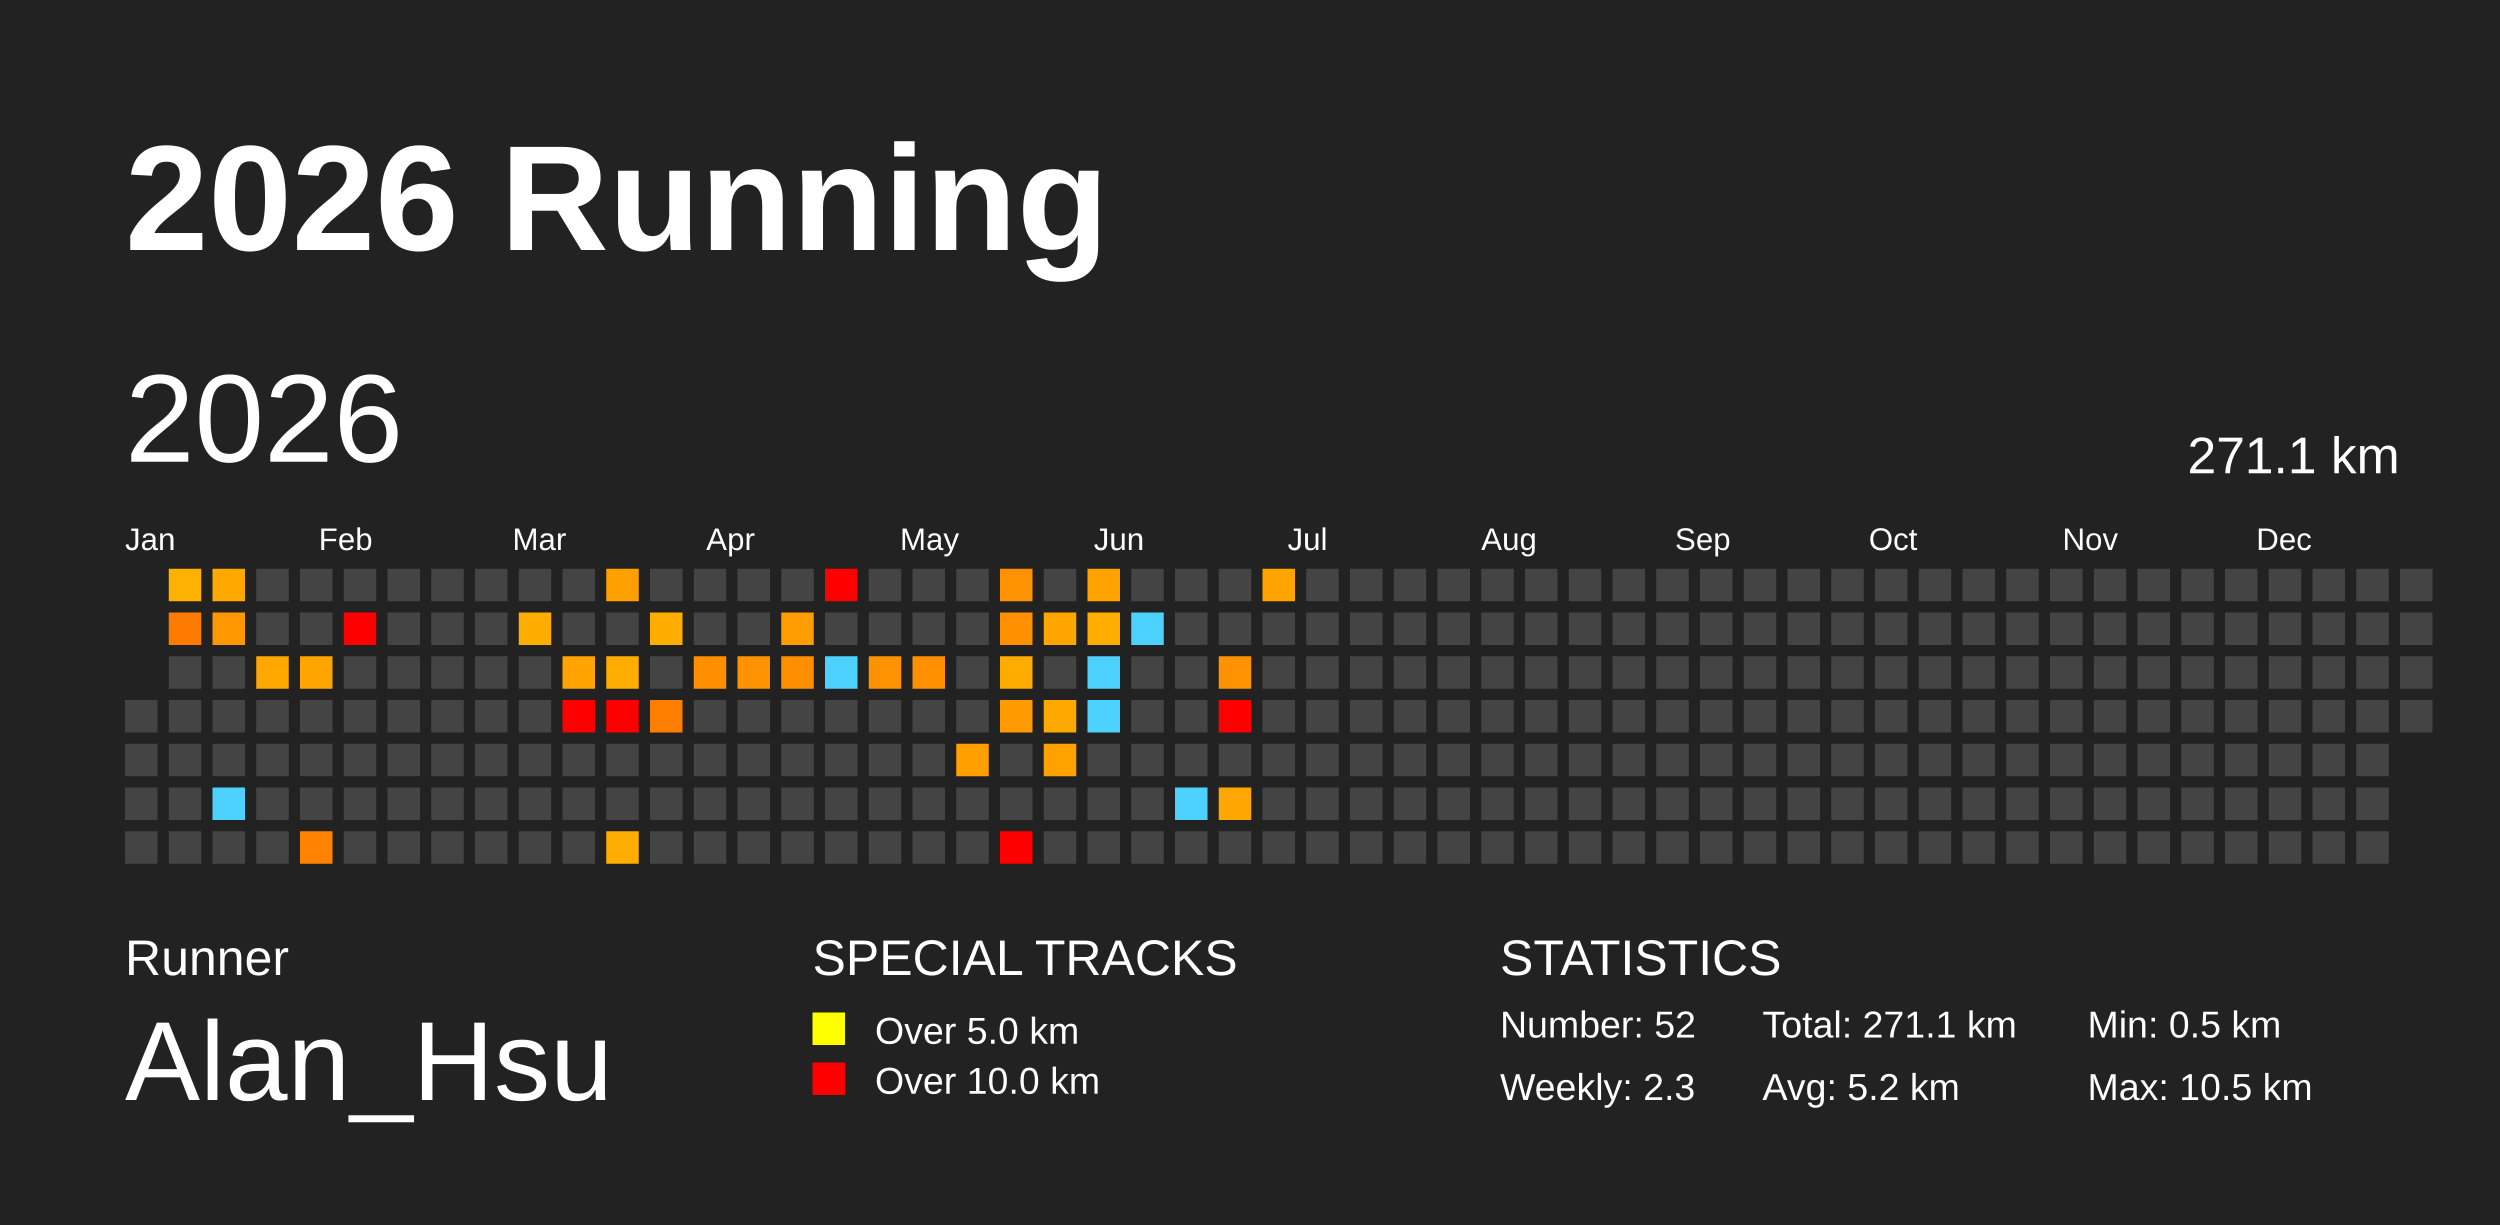
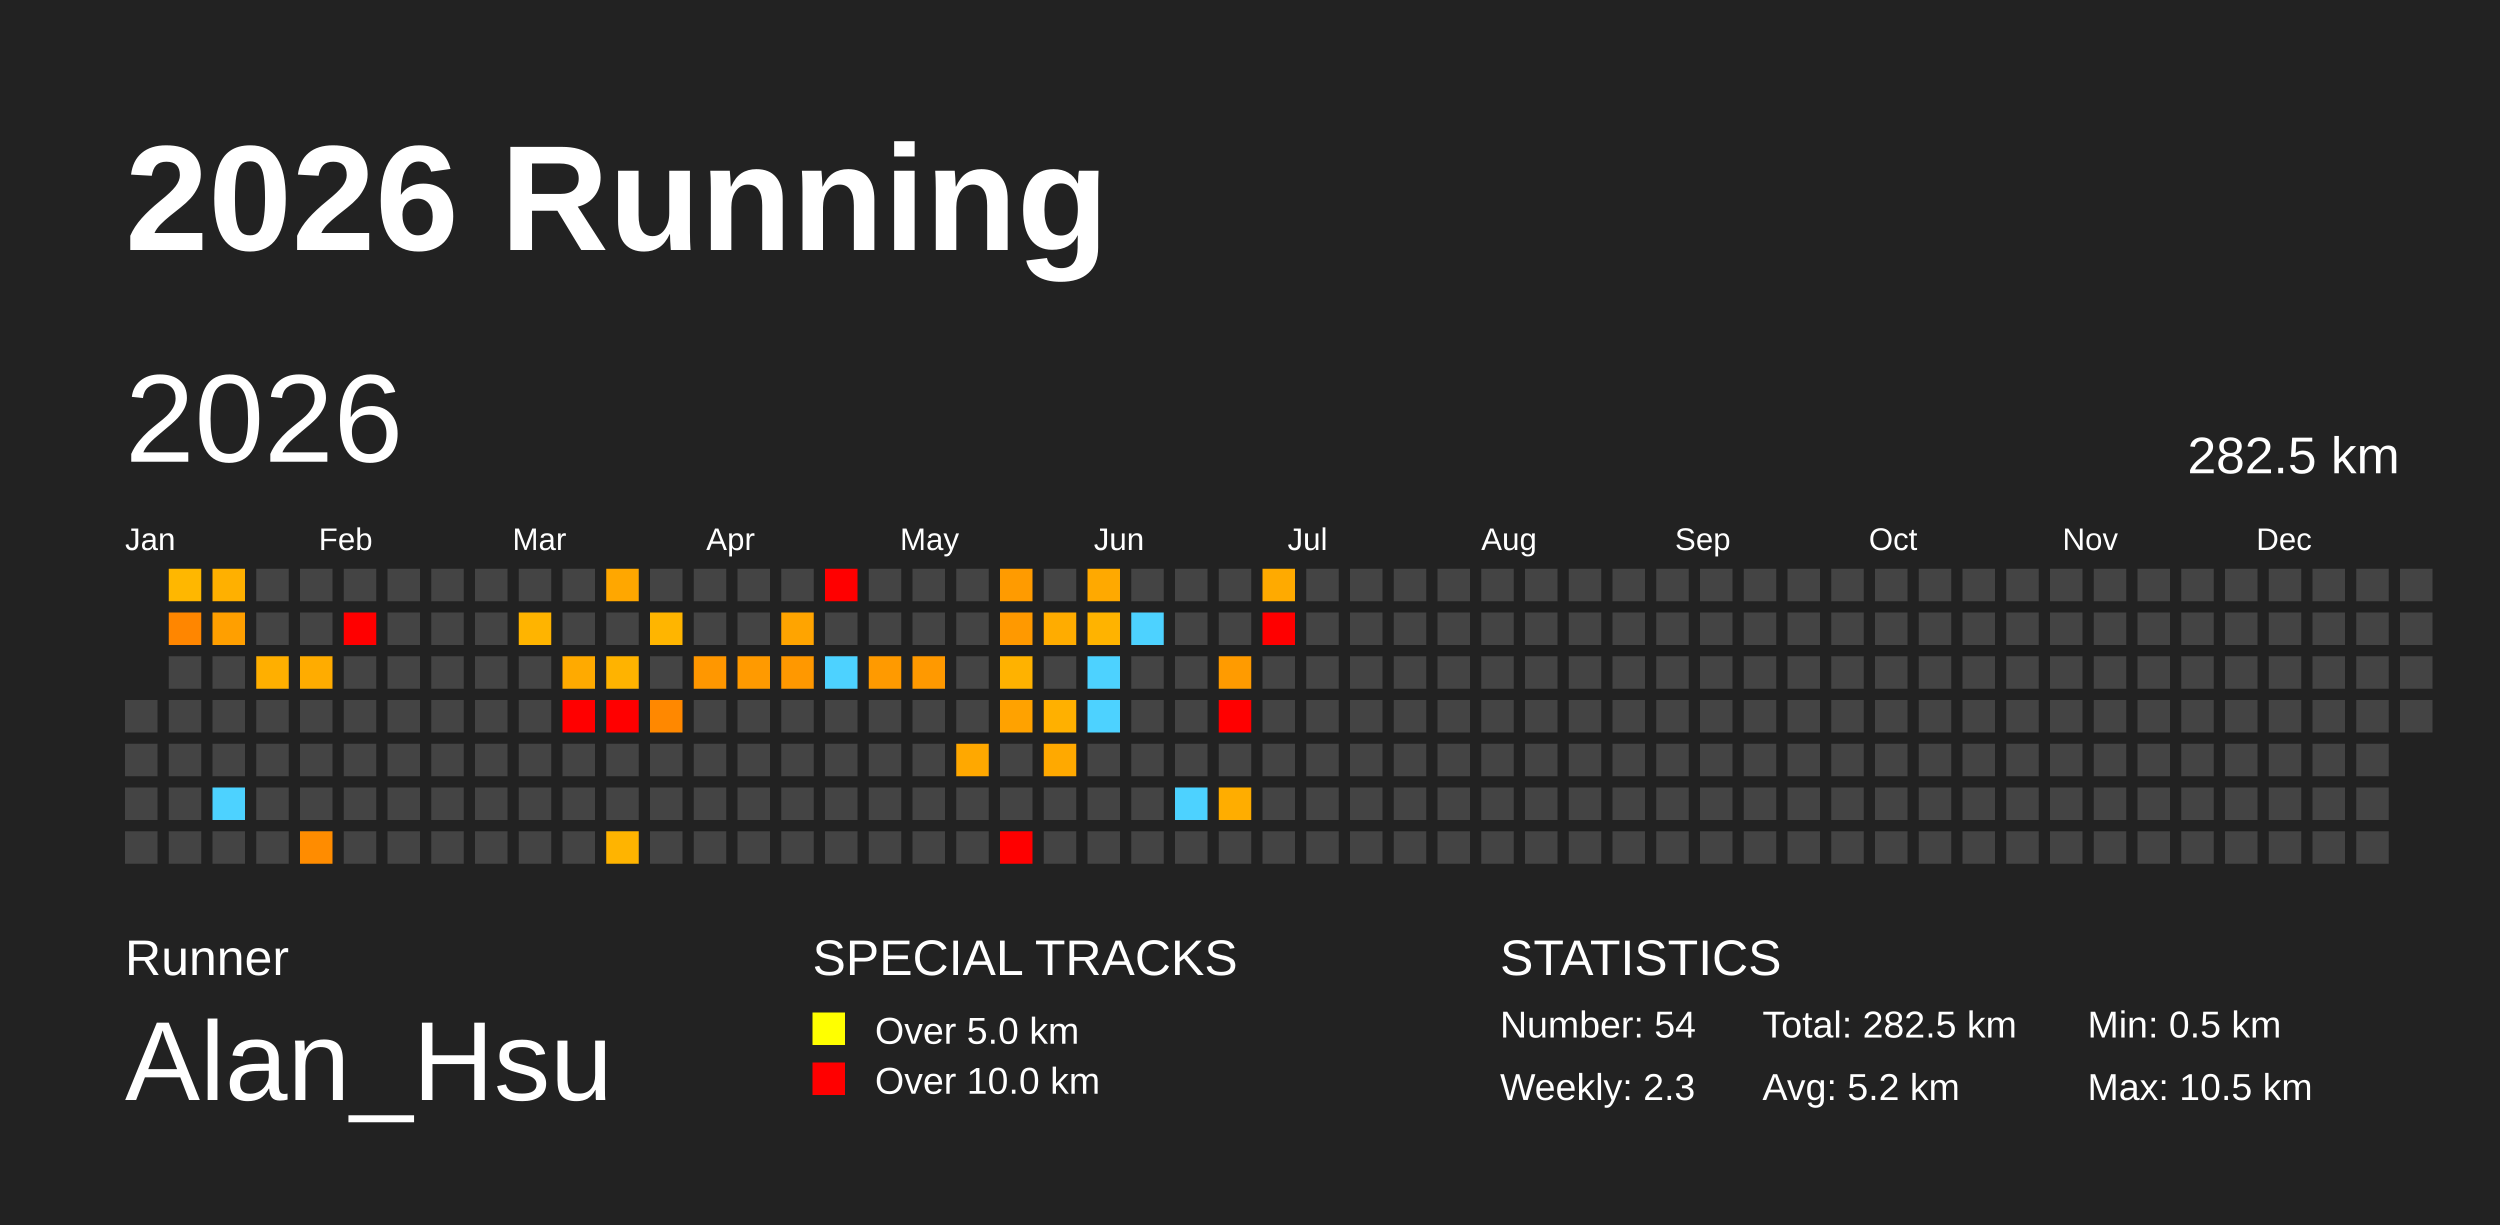
<svg xmlns="http://www.w3.org/2000/svg" baseProfile="full" height="98mm" version="1.1" viewBox="0,0,200,98" width="200mm">
  <defs />
  <rect fill="#222222" height="98" width="200" x="0" y="0" />
  <text fill="#FFFFFF" style="font-size:12px; font-family:Arial; font-weight:bold;" x="10" y="20">2026 Running</text>
  <text fill="#FFFFFF" style="font-size:4px; font-family:Arial" x="10" y="78">Runner</text>
  <text fill="#FFFFFF" style="font-size:9px; font-family:Arial" x="10" y="88">Alan_Hsu</text>
  <text fill="#FFFFFF" style="font-size:4px; font-family:Arial" x="65" y="78">SPECIAL TRACKS</text>
  <rect fill="yellow" height="2.6" width="2.6" x="65" y="81" />
  <text fill="#FFFFFF" style="font-size:3px; font-family:Arial" x="70" y="83.5">Over 5.0 km</text>
  <rect fill="red" height="2.6" width="2.6" x="65" y="85" />
  <text fill="#FFFFFF" style="font-size:3px; font-family:Arial" x="70" y="87.5">Over 10.0 km</text>
  <text fill="#FFFFFF" style="font-size:4px; font-family:Arial" x="120" y="78">STATISTICS</text>
-   <text fill="#FFFFFF" style="font-size:3px; font-family:Arial" x="120" y="83">Number: 52</text>
+   <text fill="#FFFFFF" style="font-size:3px; font-family:Arial" x="120" y="83">Number: 54</text>
  <text fill="#FFFFFF" style="font-size:3px; font-family:Arial" x="120" y="88">Weekly: 2.3</text>
-   <text fill="#FFFFFF" style="font-size:3px; font-family:Arial" x="141" y="83">Total: 271.1 km</text>
+   <text fill="#FFFFFF" style="font-size:3px; font-family:Arial" x="141" y="83">Total: 282.5 km</text>
  <text fill="#FFFFFF" style="font-size:3px; font-family:Arial" x="141" y="88">Avg: 5.2 km</text>
  <text fill="#FFFFFF" style="font-size:3px; font-family:Arial" x="167" y="83">Min: 0.5 km</text>
  <text fill="#FFFFFF" style="font-size:3px; font-family:Arial" x="167" y="88">Max: 10.5 km</text>
  <text dominant-baseline="hanging" fill="#FFFFFF" style="font-size:10.0px; font-family:Arial;" x="10" y="30">2026</text>
-   <text dominant-baseline="hanging" fill="#FFFFFF" style="font-size:4.125px; font-family:Arial;" x="175" y="35">271.1 km</text>
+   <text dominant-baseline="hanging" fill="#FFFFFF" style="font-size:4.125px; font-family:Arial;" x="175" y="35">282.5 km</text>
  <text fill="#FFFFFF" style="font-size:2.5px; font-family:Arial" x="10.0" y="44">Jan</text>
  <text fill="#FFFFFF" style="font-size:2.5px; font-family:Arial" x="25.5" y="44">Feb</text>
  <text fill="#FFFFFF" style="font-size:2.5px; font-family:Arial" x="41.0" y="44">Mar</text>
  <text fill="#FFFFFF" style="font-size:2.5px; font-family:Arial" x="56.5" y="44">Apr</text>
  <text fill="#FFFFFF" style="font-size:2.5px; font-family:Arial" x="72.0" y="44">May</text>
  <text fill="#FFFFFF" style="font-size:2.5px; font-family:Arial" x="87.5" y="44">Jun</text>
  <text fill="#FFFFFF" style="font-size:2.5px; font-family:Arial" x="103.0" y="44">Jul</text>
  <text fill="#FFFFFF" style="font-size:2.5px; font-family:Arial" x="118.5" y="44">Aug</text>
  <text fill="#FFFFFF" style="font-size:2.5px; font-family:Arial" x="134.0" y="44">Sep</text>
  <text fill="#FFFFFF" style="font-size:2.5px; font-family:Arial" x="149.5" y="44">Oct</text>
  <text fill="#FFFFFF" style="font-size:2.5px; font-family:Arial" x="165.0" y="44">Nov</text>
  <text fill="#FFFFFF" style="font-size:2.5px; font-family:Arial" x="180.5" y="44">Dec</text>
  <rect fill="#444444" height="2.6" width="2.6" x="10.0" y="56.0" />
  <rect fill="#444444" height="2.6" width="2.6" x="10.0" y="59.5" />
  <rect fill="#444444" height="2.6" width="2.6" x="10.0" y="63.0" />
  <rect fill="#444444" height="2.6" width="2.6" x="10.0" y="66.5" />
-   <rect fill="#ffb100" height="2.6" width="2.6" x="13.5" y="45.5" />
-   <rect fill="#ff7b00" height="2.6" width="2.6" x="13.5" y="49.0" />
+   <rect fill="#ffb700" height="2.6" width="2.6" x="13.5" y="45.5" />
+   <rect fill="#ff8600" height="2.6" width="2.6" x="13.5" y="49.0" />
  <rect fill="#444444" height="2.6" width="2.6" x="13.5" y="52.5" />
  <rect fill="#444444" height="2.6" width="2.6" x="13.5" y="56.0" />
  <rect fill="#444444" height="2.6" width="2.6" x="13.5" y="59.5" />
  <rect fill="#444444" height="2.6" width="2.6" x="13.5" y="63.0" />
  <rect fill="#444444" height="2.6" width="2.6" x="13.5" y="66.5" />
-   <rect fill="#ffa900" height="2.6" width="2.6" x="17.0" y="45.5" />
-   <rect fill="#ff9700" height="2.6" width="2.6" x="17.0" y="49.0" />
+   <rect fill="#ffb000" height="2.6" width="2.6" x="17.0" y="45.5" />
+   <rect fill="#ff9f00" height="2.6" width="2.6" x="17.0" y="49.0" />
  <rect fill="#444444" height="2.6" width="2.6" x="17.0" y="52.5" />
  <rect fill="#444444" height="2.6" width="2.6" x="17.0" y="56.0" />
  <rect fill="#444444" height="2.6" width="2.6" x="17.0" y="59.5" />
  <rect fill="#4dd2ff" height="2.6" width="2.6" x="17.0" y="63.0" />
  <rect fill="#444444" height="2.6" width="2.6" x="17.0" y="66.5" />
  <rect fill="#444444" height="2.6" width="2.6" x="20.5" y="45.5" />
  <rect fill="#444444" height="2.6" width="2.6" x="20.5" y="49.0" />
-   <rect fill="#ffa800" height="2.6" width="2.6" x="20.5" y="52.5" />
+   <rect fill="#ffaf00" height="2.6" width="2.6" x="20.5" y="52.5" />
  <rect fill="#444444" height="2.6" width="2.6" x="20.5" y="56.0" />
  <rect fill="#444444" height="2.6" width="2.6" x="20.5" y="59.5" />
  <rect fill="#444444" height="2.6" width="2.6" x="20.5" y="63.0" />
  <rect fill="#444444" height="2.6" width="2.6" x="20.5" y="66.5" />
  <rect fill="#444444" height="2.6" width="2.6" x="24.0" y="45.5" />
  <rect fill="#444444" height="2.6" width="2.6" x="24.0" y="49.0" />
-   <rect fill="#ffa500" height="2.6" width="2.6" x="24.0" y="52.5" />
+   <rect fill="#ffac00" height="2.6" width="2.6" x="24.0" y="52.5" />
  <rect fill="#444444" height="2.6" width="2.6" x="24.0" y="56.0" />
  <rect fill="#444444" height="2.6" width="2.6" x="24.0" y="59.5" />
  <rect fill="#444444" height="2.6" width="2.6" x="24.0" y="63.0" />
-   <rect fill="#ff8200" height="2.6" width="2.6" x="24.0" y="66.5" />
+   <rect fill="#ff8c00" height="2.6" width="2.6" x="24.0" y="66.5" />
  <rect fill="#444444" height="2.6" width="2.6" x="27.5" y="45.5" />
  <rect fill="red" height="2.6" width="2.6" x="27.5" y="49.0" />
  <rect fill="#444444" height="2.6" width="2.6" x="27.5" y="52.5" />
  <rect fill="#444444" height="2.6" width="2.6" x="27.5" y="56.0" />
  <rect fill="#444444" height="2.6" width="2.6" x="27.5" y="59.5" />
  <rect fill="#444444" height="2.6" width="2.6" x="27.5" y="63.0" />
  <rect fill="#444444" height="2.6" width="2.6" x="27.5" y="66.5" />
  <rect fill="#444444" height="2.6" width="2.6" x="31.0" y="45.5" />
  <rect fill="#444444" height="2.6" width="2.6" x="31.0" y="49.0" />
  <rect fill="#444444" height="2.6" width="2.6" x="31.0" y="52.5" />
  <rect fill="#444444" height="2.6" width="2.6" x="31.0" y="56.0" />
  <rect fill="#444444" height="2.6" width="2.6" x="31.0" y="59.5" />
  <rect fill="#444444" height="2.6" width="2.6" x="31.0" y="63.0" />
  <rect fill="#444444" height="2.6" width="2.6" x="31.0" y="66.5" />
  <rect fill="#444444" height="2.6" width="2.6" x="34.5" y="45.5" />
  <rect fill="#444444" height="2.6" width="2.6" x="34.5" y="49.0" />
  <rect fill="#444444" height="2.6" width="2.6" x="34.5" y="52.5" />
  <rect fill="#444444" height="2.6" width="2.6" x="34.5" y="56.0" />
  <rect fill="#444444" height="2.6" width="2.6" x="34.5" y="59.5" />
  <rect fill="#444444" height="2.6" width="2.6" x="34.5" y="63.0" />
  <rect fill="#444444" height="2.6" width="2.6" x="34.5" y="66.5" />
  <rect fill="#444444" height="2.6" width="2.6" x="38.0" y="45.5" />
  <rect fill="#444444" height="2.6" width="2.6" x="38.0" y="49.0" />
  <rect fill="#444444" height="2.6" width="2.6" x="38.0" y="52.5" />
  <rect fill="#444444" height="2.6" width="2.6" x="38.0" y="56.0" />
  <rect fill="#444444" height="2.6" width="2.6" x="38.0" y="59.5" />
  <rect fill="#444444" height="2.6" width="2.6" x="38.0" y="63.0" />
  <rect fill="#444444" height="2.6" width="2.6" x="38.0" y="66.5" />
  <rect fill="#444444" height="2.6" width="2.6" x="41.5" y="45.5" />
-   <rect fill="#ffad00" height="2.6" width="2.6" x="41.5" y="49.0" />
+   <rect fill="#ffb400" height="2.6" width="2.6" x="41.5" y="49.0" />
  <rect fill="#444444" height="2.6" width="2.6" x="41.5" y="52.5" />
  <rect fill="#444444" height="2.6" width="2.6" x="41.5" y="56.0" />
  <rect fill="#444444" height="2.6" width="2.6" x="41.5" y="59.5" />
  <rect fill="#444444" height="2.6" width="2.6" x="41.5" y="63.0" />
  <rect fill="#444444" height="2.6" width="2.6" x="41.5" y="66.5" />
  <rect fill="#444444" height="2.6" width="2.6" x="45.0" y="45.5" />
  <rect fill="#444444" height="2.6" width="2.6" x="45.0" y="49.0" />
-   <rect fill="#ffa300" height="2.6" width="2.6" x="45.0" y="52.5" />
+   <rect fill="#ffaa00" height="2.6" width="2.6" x="45.0" y="52.5" />
  <rect fill="red" height="2.6" width="2.6" x="45.0" y="56.0" />
  <rect fill="#444444" height="2.6" width="2.6" x="45.0" y="59.5" />
  <rect fill="#444444" height="2.6" width="2.6" x="45.0" y="63.0" />
  <rect fill="#444444" height="2.6" width="2.6" x="45.0" y="66.5" />
-   <rect fill="#ffa000" height="2.6" width="2.6" x="48.5" y="45.5" />
+   <rect fill="#ffa700" height="2.6" width="2.6" x="48.5" y="45.5" />
  <rect fill="#444444" height="2.6" width="2.6" x="48.5" y="49.0" />
-   <rect fill="#ffac00" height="2.6" width="2.6" x="48.5" y="52.5" />
+   <rect fill="#ffb300" height="2.6" width="2.6" x="48.5" y="52.5" />
  <rect fill="red" height="2.6" width="2.6" x="48.5" y="56.0" />
  <rect fill="#444444" height="2.6" width="2.6" x="48.5" y="59.5" />
  <rect fill="#444444" height="2.6" width="2.6" x="48.5" y="63.0" />
-   <rect fill="#ffae00" height="2.6" width="2.6" x="48.5" y="66.5" />
+   <rect fill="#ffb400" height="2.6" width="2.6" x="48.5" y="66.5" />
  <rect fill="#444444" height="2.6" width="2.6" x="52.0" y="45.5" />
-   <rect fill="#ffae00" height="2.6" width="2.6" x="52.0" y="49.0" />
+   <rect fill="#ffb500" height="2.6" width="2.6" x="52.0" y="49.0" />
  <rect fill="#444444" height="2.6" width="2.6" x="52.0" y="52.5" />
-   <rect fill="#ff7e00" height="2.6" width="2.6" x="52.0" y="56.0" />
+   <rect fill="#ff8800" height="2.6" width="2.6" x="52.0" y="56.0" />
  <rect fill="#444444" height="2.6" width="2.6" x="52.0" y="59.5" />
  <rect fill="#444444" height="2.6" width="2.6" x="52.0" y="63.0" />
  <rect fill="#444444" height="2.6" width="2.6" x="52.0" y="66.5" />
  <rect fill="#444444" height="2.6" width="2.6" x="55.5" y="45.5" />
  <rect fill="#444444" height="2.6" width="2.6" x="55.5" y="49.0" />
-   <rect fill="#ff8e00" height="2.6" width="2.6" x="55.5" y="52.5" />
+   <rect fill="#ff9700" height="2.6" width="2.6" x="55.5" y="52.5" />
  <rect fill="#444444" height="2.6" width="2.6" x="55.5" y="56.0" />
  <rect fill="#444444" height="2.6" width="2.6" x="55.5" y="59.5" />
  <rect fill="#444444" height="2.6" width="2.6" x="55.5" y="63.0" />
  <rect fill="#444444" height="2.6" width="2.6" x="55.5" y="66.5" />
  <rect fill="#444444" height="2.6" width="2.6" x="59.0" y="45.5" />
  <rect fill="#444444" height="2.6" width="2.6" x="59.0" y="49.0" />
-   <rect fill="#ff9200" height="2.6" width="2.6" x="59.0" y="52.5" />
+   <rect fill="#ff9a00" height="2.6" width="2.6" x="59.0" y="52.5" />
  <rect fill="#444444" height="2.6" width="2.6" x="59.0" y="56.0" />
  <rect fill="#444444" height="2.6" width="2.6" x="59.0" y="59.5" />
  <rect fill="#444444" height="2.6" width="2.6" x="59.0" y="63.0" />
  <rect fill="#444444" height="2.6" width="2.6" x="59.0" y="66.5" />
  <rect fill="#444444" height="2.6" width="2.6" x="62.5" y="45.5" />
-   <rect fill="#ff9c00" height="2.6" width="2.6" x="62.5" y="49.0" />
-   <rect fill="#ff8f00" height="2.6" width="2.6" x="62.5" y="52.5" />
+   <rect fill="#ffa400" height="2.6" width="2.6" x="62.5" y="49.0" />
+   <rect fill="#ff9800" height="2.6" width="2.6" x="62.5" y="52.5" />
  <rect fill="#444444" height="2.6" width="2.6" x="62.5" y="56.0" />
  <rect fill="#444444" height="2.6" width="2.6" x="62.5" y="59.5" />
  <rect fill="#444444" height="2.6" width="2.6" x="62.5" y="63.0" />
  <rect fill="#444444" height="2.6" width="2.6" x="62.5" y="66.5" />
  <rect fill="red" height="2.6" width="2.6" x="66.0" y="45.5" />
  <rect fill="#444444" height="2.6" width="2.6" x="66.0" y="49.0" />
  <rect fill="#4dd2ff" height="2.6" width="2.6" x="66.0" y="52.5" />
  <rect fill="#444444" height="2.6" width="2.6" x="66.0" y="56.0" />
  <rect fill="#444444" height="2.6" width="2.6" x="66.0" y="59.5" />
  <rect fill="#444444" height="2.6" width="2.6" x="66.0" y="63.0" />
  <rect fill="#444444" height="2.6" width="2.6" x="66.0" y="66.5" />
  <rect fill="#444444" height="2.6" width="2.6" x="69.5" y="45.5" />
  <rect fill="#444444" height="2.6" width="2.6" x="69.5" y="49.0" />
-   <rect fill="#ff9200" height="2.6" width="2.6" x="69.5" y="52.5" />
+   <rect fill="#ff9a00" height="2.6" width="2.6" x="69.5" y="52.5" />
  <rect fill="#444444" height="2.6" width="2.6" x="69.5" y="56.0" />
  <rect fill="#444444" height="2.6" width="2.6" x="69.5" y="59.5" />
  <rect fill="#444444" height="2.6" width="2.6" x="69.5" y="63.0" />
  <rect fill="#444444" height="2.6" width="2.6" x="69.5" y="66.5" />
  <rect fill="#444444" height="2.6" width="2.6" x="73.0" y="45.5" />
  <rect fill="#444444" height="2.6" width="2.6" x="73.0" y="49.0" />
-   <rect fill="#ff9000" height="2.6" width="2.6" x="73.0" y="52.5" />
+   <rect fill="#ff9900" height="2.6" width="2.6" x="73.0" y="52.5" />
  <rect fill="#444444" height="2.6" width="2.6" x="73.0" y="56.0" />
  <rect fill="#444444" height="2.6" width="2.6" x="73.0" y="59.5" />
  <rect fill="#444444" height="2.6" width="2.6" x="73.0" y="63.0" />
  <rect fill="#444444" height="2.6" width="2.6" x="73.0" y="66.5" />
  <rect fill="#444444" height="2.6" width="2.6" x="76.5" y="45.5" />
  <rect fill="#444444" height="2.6" width="2.6" x="76.5" y="49.0" />
  <rect fill="#444444" height="2.6" width="2.6" x="76.5" y="52.5" />
  <rect fill="#444444" height="2.6" width="2.6" x="76.5" y="56.0" />
-   <rect fill="#ffa000" height="2.6" width="2.6" x="76.5" y="59.5" />
+   <rect fill="#ffa800" height="2.6" width="2.6" x="76.5" y="59.5" />
  <rect fill="#444444" height="2.6" width="2.6" x="76.5" y="63.0" />
  <rect fill="#444444" height="2.6" width="2.6" x="76.5" y="66.5" />
-   <rect fill="#ff9200" height="2.6" width="2.6" x="80.0" y="45.5" />
-   <rect fill="#ff9000" height="2.6" width="2.6" x="80.0" y="49.0" />
-   <rect fill="#ffab00" height="2.6" width="2.6" x="80.0" y="52.5" />
-   <rect fill="#ff9a00" height="2.6" width="2.6" x="80.0" y="56.0" />
+   <rect fill="#ff9b00" height="2.6" width="2.6" x="80.0" y="45.5" />
+   <rect fill="#ff9900" height="2.6" width="2.6" x="80.0" y="49.0" />
+   <rect fill="#ffb200" height="2.6" width="2.6" x="80.0" y="52.5" />
+   <rect fill="#ffa200" height="2.6" width="2.6" x="80.0" y="56.0" />
  <rect fill="#444444" height="2.6" width="2.6" x="80.0" y="59.5" />
  <rect fill="#444444" height="2.6" width="2.6" x="80.0" y="63.0" />
  <rect fill="red" height="2.6" width="2.6" x="80.0" y="66.5" />
  <rect fill="#444444" height="2.6" width="2.6" x="83.5" y="45.5" />
-   <rect fill="#ffa500" height="2.6" width="2.6" x="83.5" y="49.0" />
+   <rect fill="#ffac00" height="2.6" width="2.6" x="83.5" y="49.0" />
  <rect fill="#444444" height="2.6" width="2.6" x="83.5" y="52.5" />
-   <rect fill="#ffa900" height="2.6" width="2.6" x="83.5" y="56.0" />
-   <rect fill="#ffa200" height="2.6" width="2.6" x="83.5" y="59.5" />
+   <rect fill="#ffb000" height="2.6" width="2.6" x="83.5" y="56.0" />
+   <rect fill="#ffa900" height="2.6" width="2.6" x="83.5" y="59.5" />
  <rect fill="#444444" height="2.6" width="2.6" x="83.5" y="63.0" />
  <rect fill="#444444" height="2.6" width="2.6" x="83.5" y="66.5" />
-   <rect fill="#ffa200" height="2.6" width="2.6" x="87.0" y="45.5" />
-   <rect fill="#ffad00" height="2.6" width="2.6" x="87.0" y="49.0" />
+   <rect fill="#ffa900" height="2.6" width="2.6" x="87.0" y="45.5" />
+   <rect fill="#ffb300" height="2.6" width="2.6" x="87.0" y="49.0" />
  <rect fill="#4dd2ff" height="2.6" width="2.6" x="87.0" y="52.5" />
  <rect fill="#4dd2ff" height="2.6" width="2.6" x="87.0" y="56.0" />
  <rect fill="#444444" height="2.6" width="2.6" x="87.0" y="59.5" />
  <rect fill="#444444" height="2.6" width="2.6" x="87.0" y="63.0" />
  <rect fill="#444444" height="2.6" width="2.6" x="87.0" y="66.5" />
  <rect fill="#444444" height="2.6" width="2.6" x="90.5" y="45.5" />
  <rect fill="#4dd2ff" height="2.6" width="2.6" x="90.5" y="49.0" />
  <rect fill="#444444" height="2.6" width="2.6" x="90.5" y="52.5" />
  <rect fill="#444444" height="2.6" width="2.6" x="90.5" y="56.0" />
  <rect fill="#444444" height="2.6" width="2.6" x="90.5" y="59.5" />
  <rect fill="#444444" height="2.6" width="2.6" x="90.5" y="63.0" />
  <rect fill="#444444" height="2.6" width="2.6" x="90.5" y="66.5" />
  <rect fill="#444444" height="2.6" width="2.6" x="94.0" y="45.5" />
  <rect fill="#444444" height="2.6" width="2.6" x="94.0" y="49.0" />
  <rect fill="#444444" height="2.6" width="2.6" x="94.0" y="52.5" />
  <rect fill="#444444" height="2.6" width="2.6" x="94.0" y="56.0" />
  <rect fill="#444444" height="2.6" width="2.6" x="94.0" y="59.5" />
  <rect fill="#4dd2ff" height="2.6" width="2.6" x="94.0" y="63.0" />
  <rect fill="#444444" height="2.6" width="2.6" x="94.0" y="66.5" />
  <rect fill="#444444" height="2.6" width="2.6" x="97.5" y="45.5" />
  <rect fill="#444444" height="2.6" width="2.6" x="97.5" y="49.0" />
-   <rect fill="#ff9200" height="2.6" width="2.6" x="97.5" y="52.5" />
+   <rect fill="#ff9b00" height="2.6" width="2.6" x="97.5" y="52.5" />
  <rect fill="red" height="2.6" width="2.6" x="97.5" y="56.0" />
  <rect fill="#444444" height="2.6" width="2.6" x="97.5" y="59.5" />
-   <rect fill="#ffa600" height="2.6" width="2.6" x="97.5" y="63.0" />
+   <rect fill="#ffad00" height="2.6" width="2.6" x="97.5" y="63.0" />
  <rect fill="#444444" height="2.6" width="2.6" x="97.5" y="66.5" />
-   <rect fill="#ffa300" height="2.6" width="2.6" x="101.0" y="45.5" />
-   <rect fill="#444444" height="2.6" width="2.6" x="101.0" y="49.0" />
+   <rect fill="#ffaa00" height="2.6" width="2.6" x="101.0" y="45.5" />
+   <rect fill="red" height="2.6" width="2.6" x="101.0" y="49.0" />
  <rect fill="#444444" height="2.6" width="2.6" x="101.0" y="52.5" />
  <rect fill="#444444" height="2.6" width="2.6" x="101.0" y="56.0" />
  <rect fill="#444444" height="2.6" width="2.6" x="101.0" y="59.5" />
  <rect fill="#444444" height="2.6" width="2.6" x="101.0" y="63.0" />
  <rect fill="#444444" height="2.6" width="2.6" x="101.0" y="66.5" />
  <rect fill="#444444" height="2.6" width="2.6" x="104.5" y="45.5" />
  <rect fill="#444444" height="2.6" width="2.6" x="104.5" y="49.0" />
  <rect fill="#444444" height="2.6" width="2.6" x="104.5" y="52.5" />
  <rect fill="#444444" height="2.6" width="2.6" x="104.5" y="56.0" />
  <rect fill="#444444" height="2.6" width="2.6" x="104.5" y="59.5" />
  <rect fill="#444444" height="2.6" width="2.6" x="104.5" y="63.0" />
  <rect fill="#444444" height="2.6" width="2.6" x="104.5" y="66.5" />
  <rect fill="#444444" height="2.6" width="2.6" x="108.0" y="45.5" />
  <rect fill="#444444" height="2.6" width="2.6" x="108.0" y="49.0" />
  <rect fill="#444444" height="2.6" width="2.6" x="108.0" y="52.5" />
  <rect fill="#444444" height="2.6" width="2.6" x="108.0" y="56.0" />
  <rect fill="#444444" height="2.6" width="2.6" x="108.0" y="59.5" />
  <rect fill="#444444" height="2.6" width="2.6" x="108.0" y="63.0" />
  <rect fill="#444444" height="2.6" width="2.6" x="108.0" y="66.5" />
  <rect fill="#444444" height="2.6" width="2.6" x="111.5" y="45.5" />
  <rect fill="#444444" height="2.6" width="2.6" x="111.5" y="49.0" />
  <rect fill="#444444" height="2.6" width="2.6" x="111.5" y="52.5" />
  <rect fill="#444444" height="2.6" width="2.6" x="111.5" y="56.0" />
  <rect fill="#444444" height="2.6" width="2.6" x="111.5" y="59.5" />
  <rect fill="#444444" height="2.6" width="2.6" x="111.5" y="63.0" />
  <rect fill="#444444" height="2.6" width="2.6" x="111.5" y="66.5" />
  <rect fill="#444444" height="2.6" width="2.6" x="115.0" y="45.5" />
  <rect fill="#444444" height="2.6" width="2.6" x="115.0" y="49.0" />
  <rect fill="#444444" height="2.6" width="2.6" x="115.0" y="52.5" />
  <rect fill="#444444" height="2.6" width="2.6" x="115.0" y="56.0" />
  <rect fill="#444444" height="2.6" width="2.6" x="115.0" y="59.5" />
  <rect fill="#444444" height="2.6" width="2.6" x="115.0" y="63.0" />
  <rect fill="#444444" height="2.6" width="2.6" x="115.0" y="66.5" />
  <rect fill="#444444" height="2.6" width="2.6" x="118.5" y="45.5" />
  <rect fill="#444444" height="2.6" width="2.6" x="118.5" y="49.0" />
  <rect fill="#444444" height="2.6" width="2.6" x="118.5" y="52.5" />
  <rect fill="#444444" height="2.6" width="2.6" x="118.5" y="56.0" />
  <rect fill="#444444" height="2.6" width="2.6" x="118.5" y="59.5" />
  <rect fill="#444444" height="2.6" width="2.6" x="118.5" y="63.0" />
  <rect fill="#444444" height="2.6" width="2.6" x="118.5" y="66.5" />
  <rect fill="#444444" height="2.6" width="2.6" x="122.0" y="45.5" />
  <rect fill="#444444" height="2.6" width="2.6" x="122.0" y="49.0" />
  <rect fill="#444444" height="2.6" width="2.6" x="122.0" y="52.5" />
  <rect fill="#444444" height="2.6" width="2.6" x="122.0" y="56.0" />
  <rect fill="#444444" height="2.6" width="2.6" x="122.0" y="59.5" />
  <rect fill="#444444" height="2.6" width="2.6" x="122.0" y="63.0" />
  <rect fill="#444444" height="2.6" width="2.6" x="122.0" y="66.5" />
  <rect fill="#444444" height="2.6" width="2.6" x="125.5" y="45.5" />
  <rect fill="#444444" height="2.6" width="2.6" x="125.5" y="49.0" />
  <rect fill="#444444" height="2.6" width="2.6" x="125.5" y="52.5" />
  <rect fill="#444444" height="2.6" width="2.6" x="125.5" y="56.0" />
  <rect fill="#444444" height="2.6" width="2.6" x="125.5" y="59.5" />
  <rect fill="#444444" height="2.6" width="2.6" x="125.5" y="63.0" />
  <rect fill="#444444" height="2.6" width="2.6" x="125.5" y="66.5" />
  <rect fill="#444444" height="2.6" width="2.6" x="129.0" y="45.5" />
  <rect fill="#444444" height="2.6" width="2.6" x="129.0" y="49.0" />
  <rect fill="#444444" height="2.6" width="2.6" x="129.0" y="52.5" />
  <rect fill="#444444" height="2.6" width="2.6" x="129.0" y="56.0" />
  <rect fill="#444444" height="2.6" width="2.6" x="129.0" y="59.5" />
  <rect fill="#444444" height="2.6" width="2.6" x="129.0" y="63.0" />
  <rect fill="#444444" height="2.6" width="2.6" x="129.0" y="66.5" />
  <rect fill="#444444" height="2.6" width="2.6" x="132.5" y="45.5" />
  <rect fill="#444444" height="2.6" width="2.6" x="132.5" y="49.0" />
  <rect fill="#444444" height="2.6" width="2.6" x="132.5" y="52.5" />
  <rect fill="#444444" height="2.6" width="2.6" x="132.5" y="56.0" />
  <rect fill="#444444" height="2.6" width="2.6" x="132.5" y="59.5" />
  <rect fill="#444444" height="2.6" width="2.6" x="132.5" y="63.0" />
  <rect fill="#444444" height="2.6" width="2.6" x="132.5" y="66.5" />
  <rect fill="#444444" height="2.6" width="2.6" x="136.0" y="45.5" />
  <rect fill="#444444" height="2.6" width="2.6" x="136.0" y="49.0" />
  <rect fill="#444444" height="2.6" width="2.6" x="136.0" y="52.5" />
  <rect fill="#444444" height="2.6" width="2.6" x="136.0" y="56.0" />
  <rect fill="#444444" height="2.6" width="2.6" x="136.0" y="59.5" />
  <rect fill="#444444" height="2.6" width="2.6" x="136.0" y="63.0" />
  <rect fill="#444444" height="2.6" width="2.6" x="136.0" y="66.5" />
  <rect fill="#444444" height="2.6" width="2.6" x="139.5" y="45.5" />
  <rect fill="#444444" height="2.6" width="2.6" x="139.5" y="49.0" />
  <rect fill="#444444" height="2.6" width="2.6" x="139.5" y="52.5" />
  <rect fill="#444444" height="2.6" width="2.6" x="139.5" y="56.0" />
  <rect fill="#444444" height="2.6" width="2.6" x="139.5" y="59.5" />
  <rect fill="#444444" height="2.6" width="2.6" x="139.5" y="63.0" />
  <rect fill="#444444" height="2.6" width="2.6" x="139.5" y="66.5" />
  <rect fill="#444444" height="2.6" width="2.6" x="143.0" y="45.5" />
  <rect fill="#444444" height="2.6" width="2.6" x="143.0" y="49.0" />
  <rect fill="#444444" height="2.6" width="2.6" x="143.0" y="52.5" />
  <rect fill="#444444" height="2.6" width="2.6" x="143.0" y="56.0" />
  <rect fill="#444444" height="2.6" width="2.6" x="143.0" y="59.5" />
  <rect fill="#444444" height="2.6" width="2.6" x="143.0" y="63.0" />
  <rect fill="#444444" height="2.6" width="2.6" x="143.0" y="66.5" />
  <rect fill="#444444" height="2.6" width="2.6" x="146.5" y="45.5" />
  <rect fill="#444444" height="2.6" width="2.6" x="146.5" y="49.0" />
  <rect fill="#444444" height="2.6" width="2.6" x="146.5" y="52.5" />
  <rect fill="#444444" height="2.6" width="2.6" x="146.5" y="56.0" />
  <rect fill="#444444" height="2.6" width="2.6" x="146.5" y="59.5" />
  <rect fill="#444444" height="2.6" width="2.6" x="146.5" y="63.0" />
  <rect fill="#444444" height="2.6" width="2.6" x="146.5" y="66.5" />
  <rect fill="#444444" height="2.6" width="2.6" x="150.0" y="45.5" />
  <rect fill="#444444" height="2.6" width="2.6" x="150.0" y="49.0" />
  <rect fill="#444444" height="2.6" width="2.6" x="150.0" y="52.5" />
  <rect fill="#444444" height="2.6" width="2.6" x="150.0" y="56.0" />
  <rect fill="#444444" height="2.6" width="2.6" x="150.0" y="59.5" />
  <rect fill="#444444" height="2.6" width="2.6" x="150.0" y="63.0" />
  <rect fill="#444444" height="2.6" width="2.6" x="150.0" y="66.5" />
  <rect fill="#444444" height="2.6" width="2.6" x="153.5" y="45.5" />
  <rect fill="#444444" height="2.6" width="2.6" x="153.5" y="49.0" />
  <rect fill="#444444" height="2.6" width="2.6" x="153.5" y="52.5" />
  <rect fill="#444444" height="2.6" width="2.6" x="153.5" y="56.0" />
  <rect fill="#444444" height="2.6" width="2.6" x="153.5" y="59.5" />
  <rect fill="#444444" height="2.6" width="2.6" x="153.5" y="63.0" />
  <rect fill="#444444" height="2.6" width="2.6" x="153.5" y="66.5" />
  <rect fill="#444444" height="2.6" width="2.6" x="157.0" y="45.5" />
  <rect fill="#444444" height="2.6" width="2.6" x="157.0" y="49.0" />
  <rect fill="#444444" height="2.6" width="2.6" x="157.0" y="52.5" />
  <rect fill="#444444" height="2.6" width="2.6" x="157.0" y="56.0" />
  <rect fill="#444444" height="2.6" width="2.6" x="157.0" y="59.5" />
  <rect fill="#444444" height="2.6" width="2.6" x="157.0" y="63.0" />
  <rect fill="#444444" height="2.6" width="2.6" x="157.0" y="66.5" />
  <rect fill="#444444" height="2.6" width="2.6" x="160.5" y="45.5" />
  <rect fill="#444444" height="2.6" width="2.6" x="160.5" y="49.0" />
  <rect fill="#444444" height="2.6" width="2.6" x="160.5" y="52.5" />
  <rect fill="#444444" height="2.6" width="2.6" x="160.5" y="56.0" />
  <rect fill="#444444" height="2.6" width="2.6" x="160.5" y="59.5" />
  <rect fill="#444444" height="2.6" width="2.6" x="160.5" y="63.0" />
  <rect fill="#444444" height="2.6" width="2.6" x="160.5" y="66.5" />
  <rect fill="#444444" height="2.6" width="2.6" x="164.0" y="45.5" />
  <rect fill="#444444" height="2.6" width="2.6" x="164.0" y="49.0" />
  <rect fill="#444444" height="2.6" width="2.6" x="164.0" y="52.5" />
  <rect fill="#444444" height="2.6" width="2.6" x="164.0" y="56.0" />
  <rect fill="#444444" height="2.6" width="2.6" x="164.0" y="59.5" />
  <rect fill="#444444" height="2.6" width="2.6" x="164.0" y="63.0" />
  <rect fill="#444444" height="2.6" width="2.6" x="164.0" y="66.5" />
  <rect fill="#444444" height="2.6" width="2.6" x="167.5" y="45.5" />
  <rect fill="#444444" height="2.6" width="2.6" x="167.5" y="49.0" />
  <rect fill="#444444" height="2.6" width="2.6" x="167.5" y="52.5" />
  <rect fill="#444444" height="2.6" width="2.6" x="167.5" y="56.0" />
  <rect fill="#444444" height="2.6" width="2.6" x="167.5" y="59.5" />
  <rect fill="#444444" height="2.6" width="2.6" x="167.5" y="63.0" />
  <rect fill="#444444" height="2.6" width="2.6" x="167.5" y="66.5" />
  <rect fill="#444444" height="2.6" width="2.6" x="171.0" y="45.5" />
  <rect fill="#444444" height="2.6" width="2.6" x="171.0" y="49.0" />
  <rect fill="#444444" height="2.6" width="2.6" x="171.0" y="52.5" />
  <rect fill="#444444" height="2.6" width="2.6" x="171.0" y="56.0" />
  <rect fill="#444444" height="2.6" width="2.6" x="171.0" y="59.5" />
  <rect fill="#444444" height="2.6" width="2.6" x="171.0" y="63.0" />
  <rect fill="#444444" height="2.6" width="2.6" x="171.0" y="66.5" />
  <rect fill="#444444" height="2.6" width="2.6" x="174.5" y="45.5" />
  <rect fill="#444444" height="2.6" width="2.6" x="174.5" y="49.0" />
  <rect fill="#444444" height="2.6" width="2.6" x="174.5" y="52.5" />
  <rect fill="#444444" height="2.6" width="2.6" x="174.5" y="56.0" />
  <rect fill="#444444" height="2.6" width="2.6" x="174.5" y="59.5" />
  <rect fill="#444444" height="2.6" width="2.6" x="174.5" y="63.0" />
  <rect fill="#444444" height="2.6" width="2.6" x="174.5" y="66.5" />
  <rect fill="#444444" height="2.6" width="2.6" x="178.0" y="45.5" />
  <rect fill="#444444" height="2.6" width="2.6" x="178.0" y="49.0" />
  <rect fill="#444444" height="2.6" width="2.6" x="178.0" y="52.5" />
  <rect fill="#444444" height="2.6" width="2.6" x="178.0" y="56.0" />
  <rect fill="#444444" height="2.6" width="2.6" x="178.0" y="59.5" />
  <rect fill="#444444" height="2.6" width="2.6" x="178.0" y="63.0" />
  <rect fill="#444444" height="2.6" width="2.6" x="178.0" y="66.5" />
  <rect fill="#444444" height="2.6" width="2.6" x="181.5" y="45.5" />
  <rect fill="#444444" height="2.6" width="2.6" x="181.5" y="49.0" />
  <rect fill="#444444" height="2.6" width="2.6" x="181.5" y="52.5" />
  <rect fill="#444444" height="2.6" width="2.6" x="181.5" y="56.0" />
  <rect fill="#444444" height="2.6" width="2.6" x="181.5" y="59.5" />
  <rect fill="#444444" height="2.6" width="2.6" x="181.5" y="63.0" />
  <rect fill="#444444" height="2.6" width="2.6" x="181.5" y="66.5" />
  <rect fill="#444444" height="2.6" width="2.6" x="185.0" y="45.5" />
  <rect fill="#444444" height="2.6" width="2.6" x="185.0" y="49.0" />
  <rect fill="#444444" height="2.6" width="2.6" x="185.0" y="52.5" />
  <rect fill="#444444" height="2.6" width="2.6" x="185.0" y="56.0" />
  <rect fill="#444444" height="2.6" width="2.6" x="185.0" y="59.5" />
  <rect fill="#444444" height="2.6" width="2.6" x="185.0" y="63.0" />
  <rect fill="#444444" height="2.6" width="2.6" x="185.0" y="66.5" />
  <rect fill="#444444" height="2.6" width="2.6" x="188.5" y="45.5" />
  <rect fill="#444444" height="2.6" width="2.6" x="188.5" y="49.0" />
  <rect fill="#444444" height="2.6" width="2.6" x="188.5" y="52.5" />
  <rect fill="#444444" height="2.6" width="2.6" x="188.5" y="56.0" />
  <rect fill="#444444" height="2.6" width="2.6" x="188.5" y="59.5" />
  <rect fill="#444444" height="2.6" width="2.6" x="188.5" y="63.0" />
  <rect fill="#444444" height="2.6" width="2.6" x="188.5" y="66.5" />
  <rect fill="#444444" height="2.6" width="2.6" x="192.0" y="45.5" />
  <rect fill="#444444" height="2.6" width="2.6" x="192.0" y="49.0" />
  <rect fill="#444444" height="2.6" width="2.6" x="192.0" y="52.5" />
  <rect fill="#444444" height="2.6" width="2.6" x="192.0" y="56.0" />
</svg>
